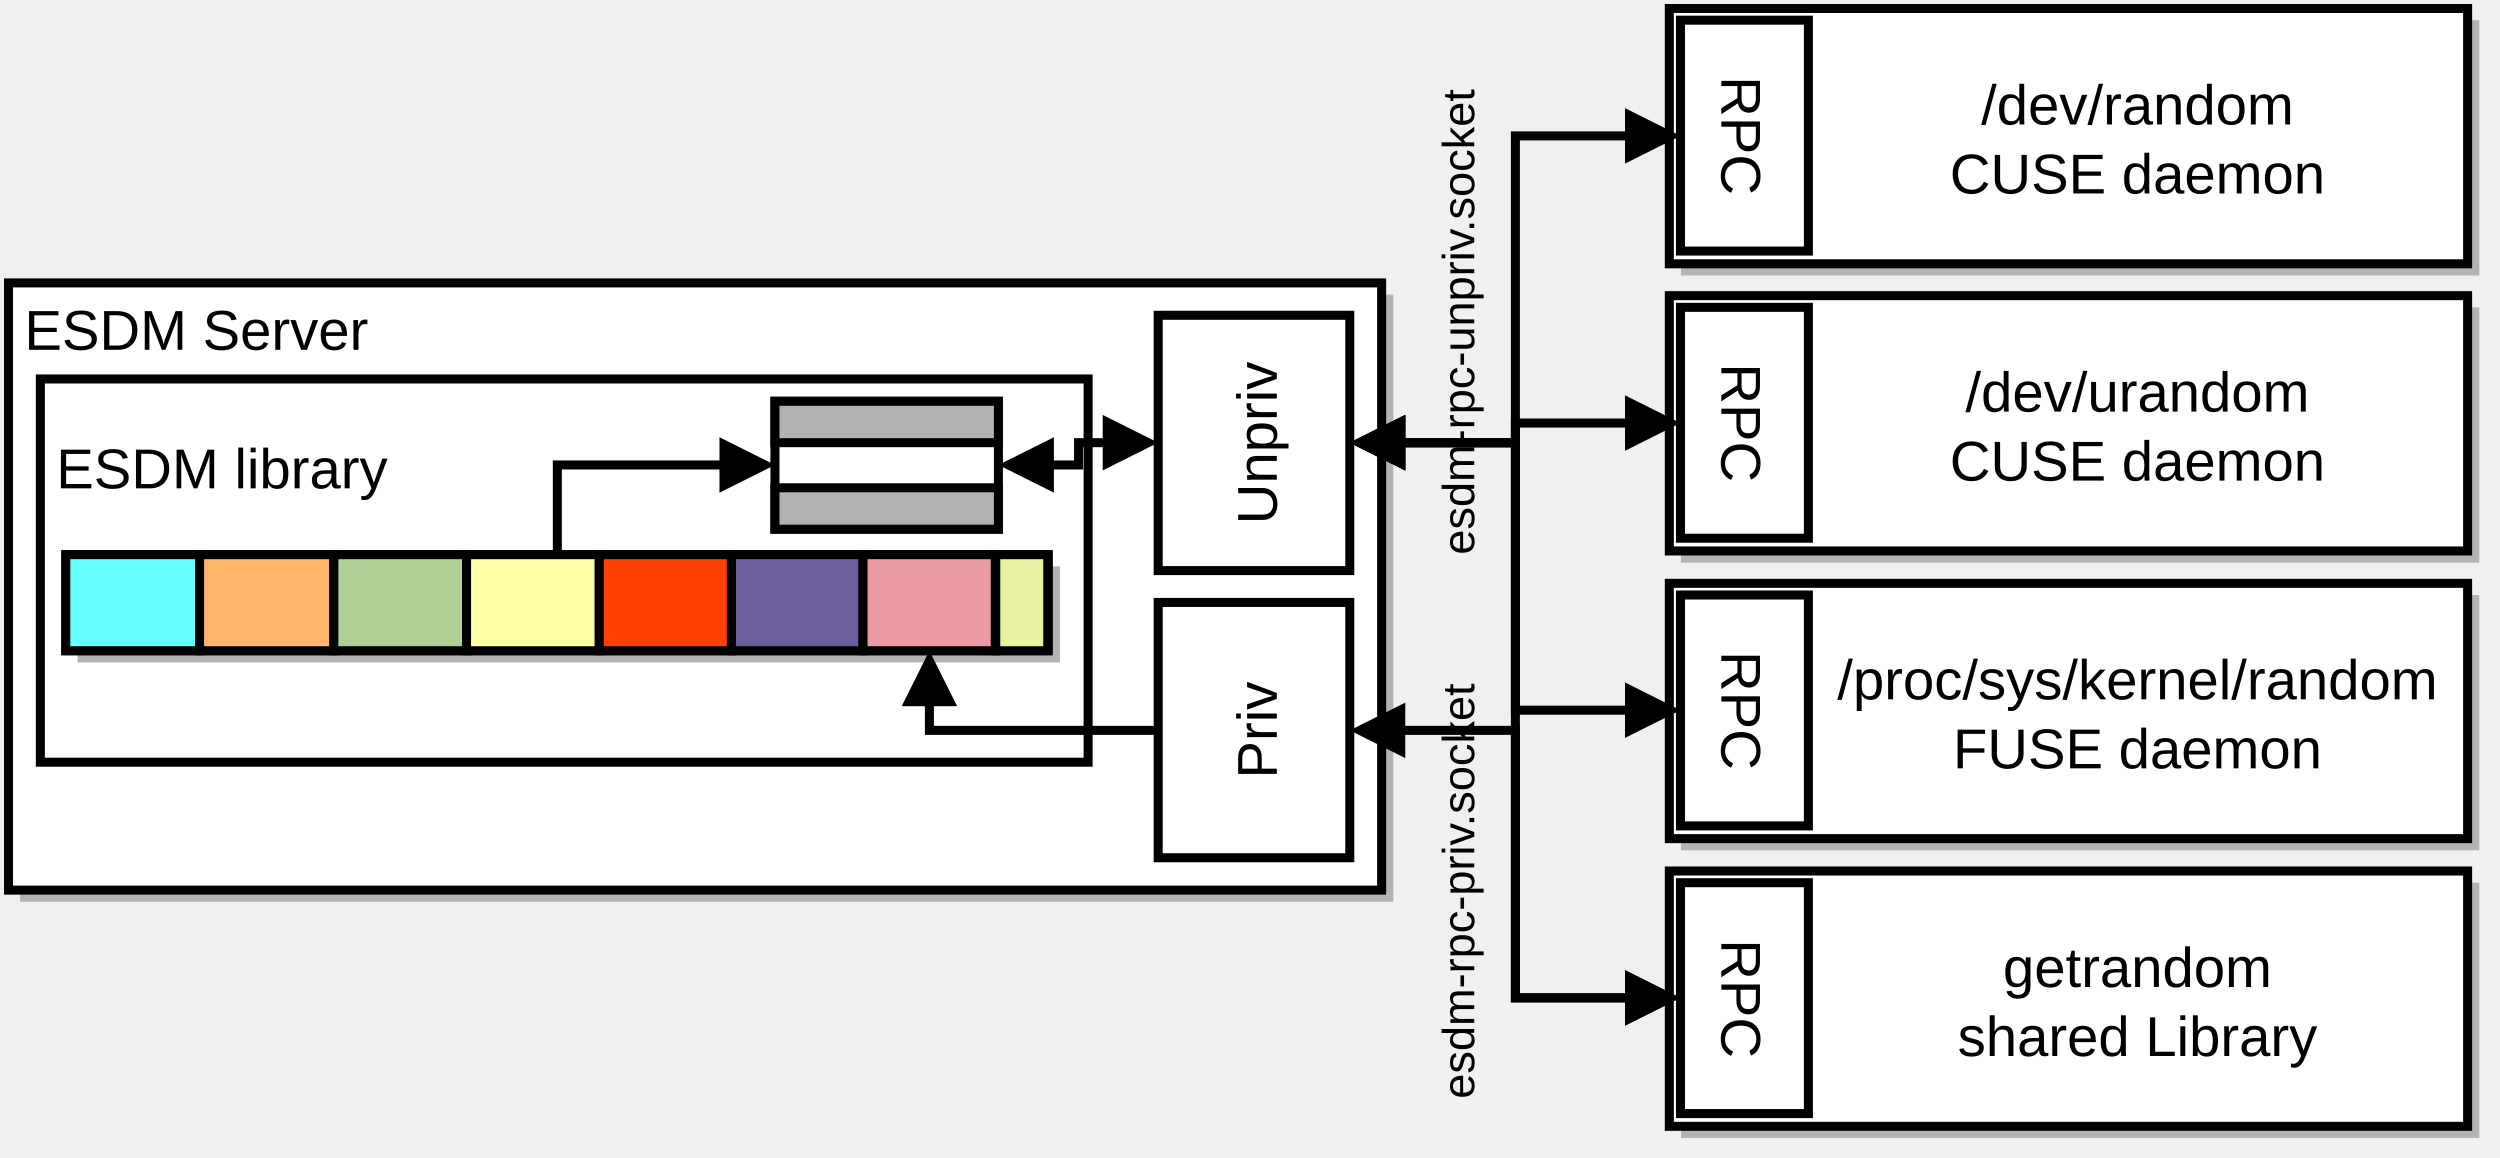
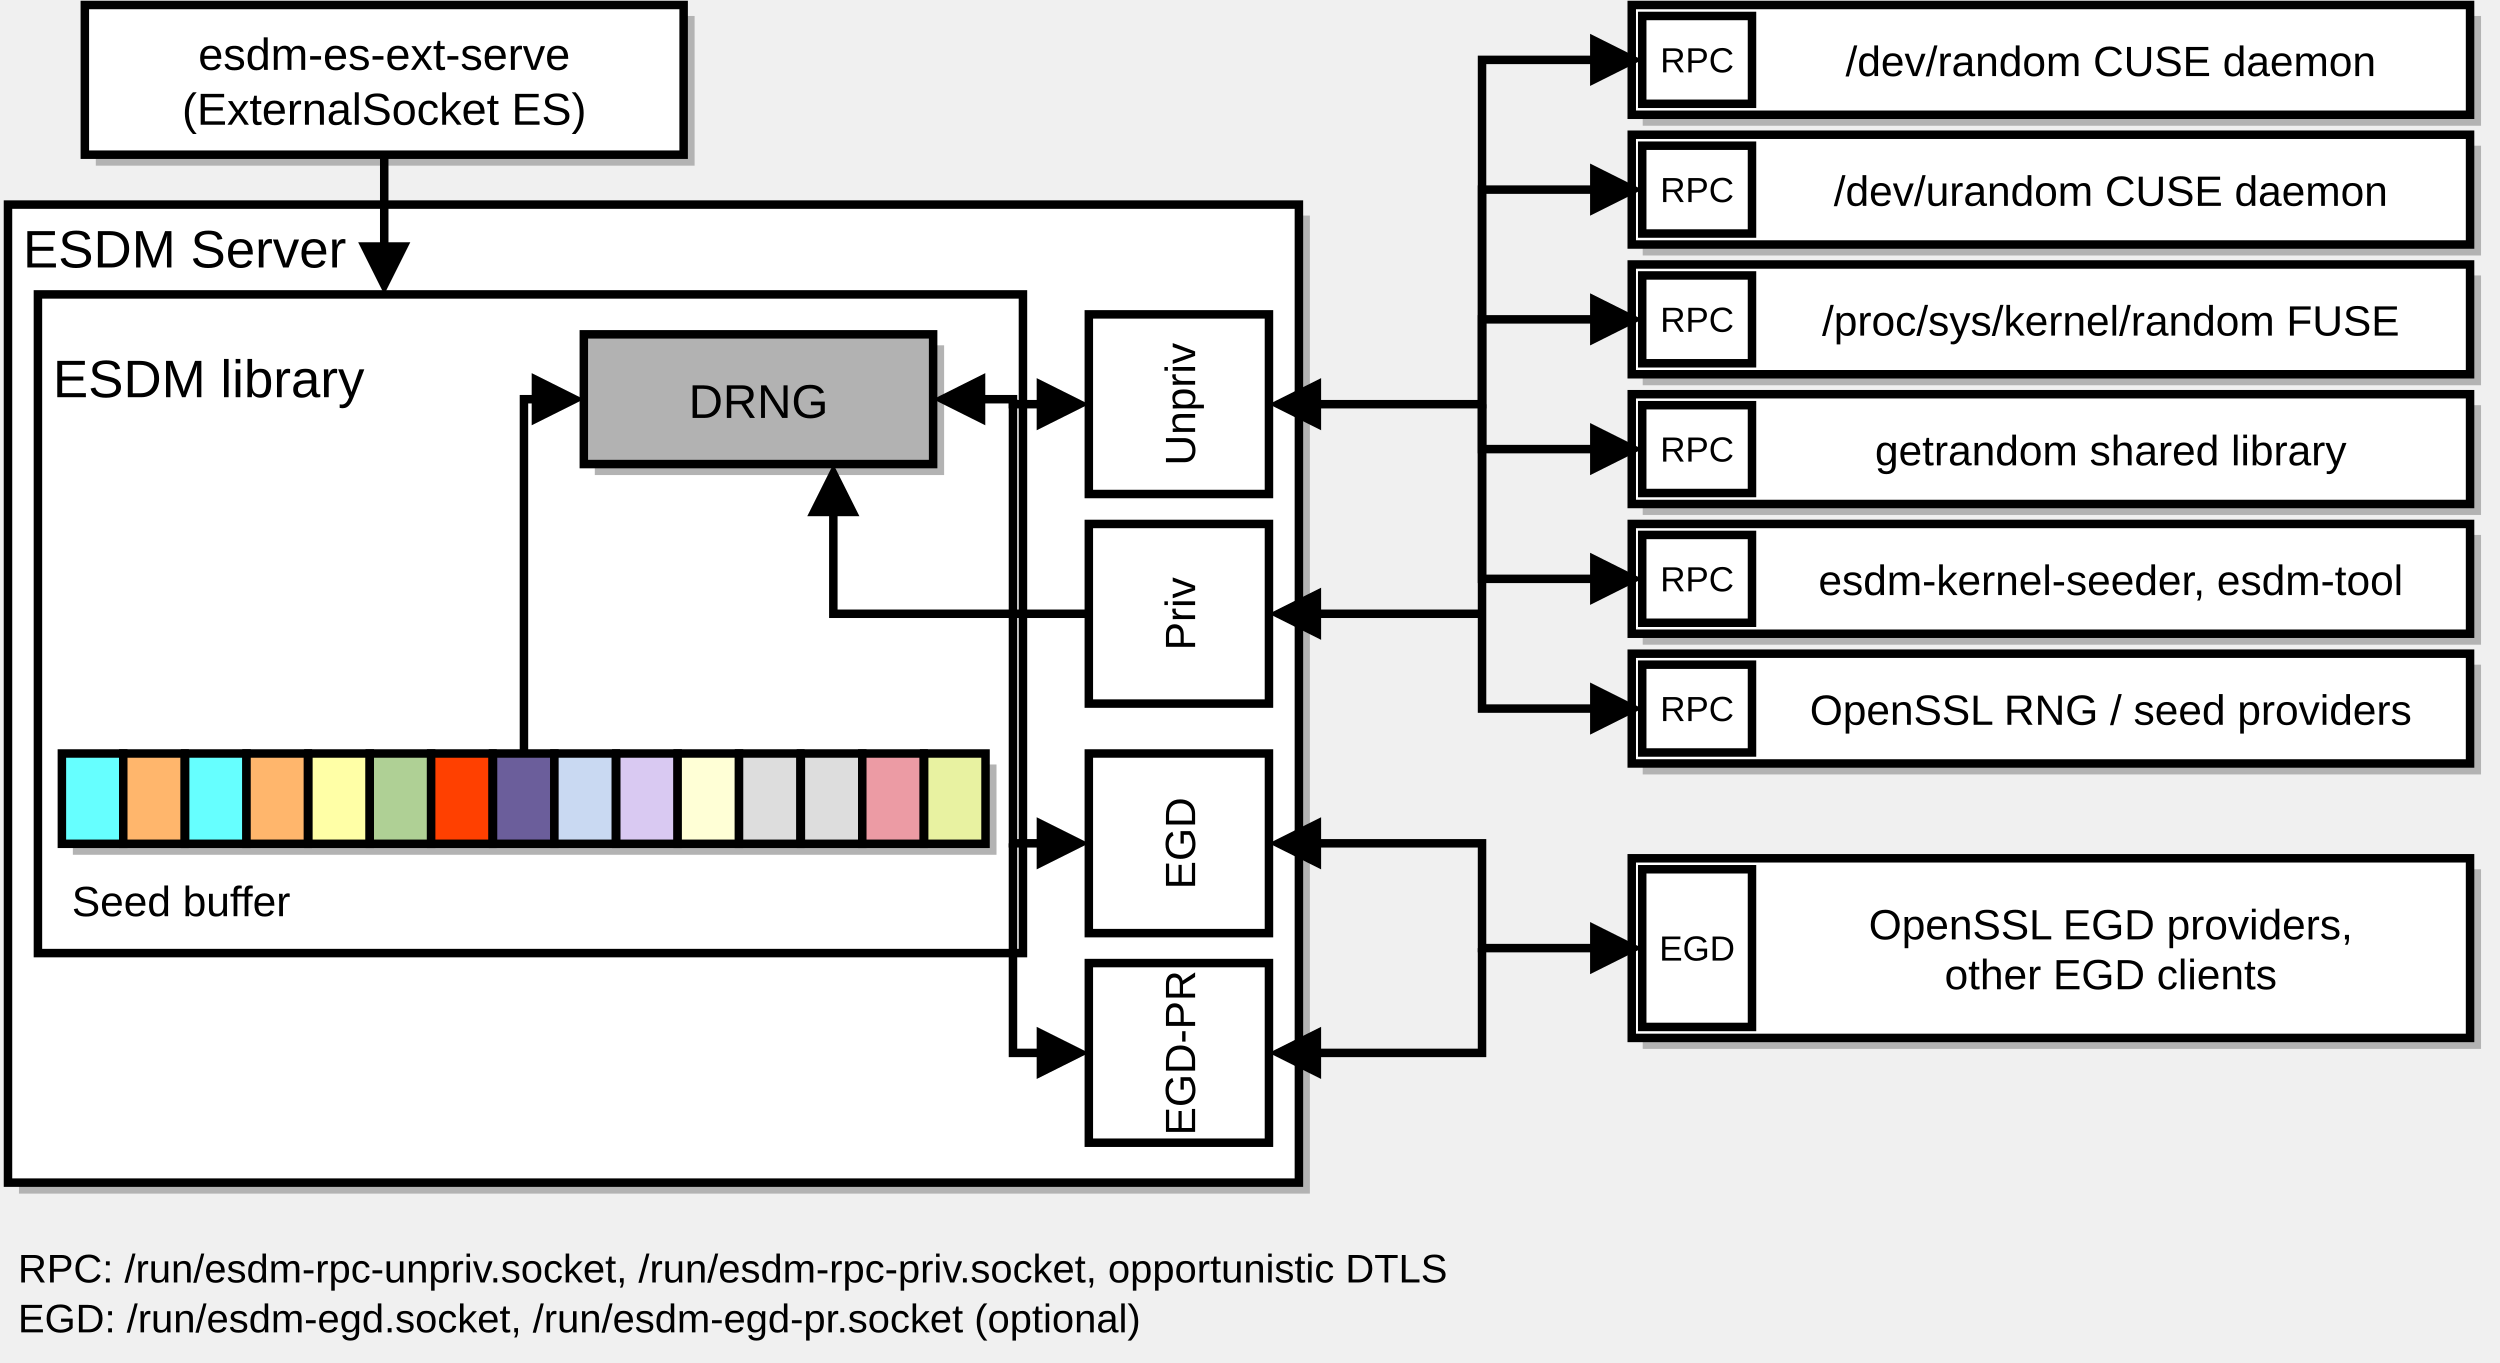
- <svg xmlns="http://www.w3.org/2000/svg" style="background: transparent; background-color: transparent; color-scheme: light;" version="1.1" width="471px" height="218px" viewBox="0 0 471 218">
+ <svg xmlns="http://www.w3.org/2000/svg" style="background: transparent; background-color: transparent; color-scheme: light;" version="1.1" width="501px" height="273px" viewBox="0 0 501 273">
  <defs />
  <g>
    <g data-cell-id="0">
      <g data-cell-id="1">
        <g data-cell-id="c2">
          <g>
-             <rect x="3.8" y="55.5" width="258.7" height="114.4" fill="#b3b3b3" stroke="none" pointer-events="all" style="fill: rgb(179, 179, 179);" />
+             <rect x="3.8" y="43.2" width="258.7" height="196" fill="#b3b3b3" stroke="none" pointer-events="all" style="fill: rgb(179, 179, 179);" />
          </g>
        </g>
        <g data-cell-id="c3">
          <g>
-             <rect x="1.6" y="53.3" width="258.7" height="114.4" fill="#ffffff" stroke="#000000" stroke-width="1.7" pointer-events="all" style="fill: rgb(255, 255, 255); stroke: rgb(0, 0, 0);" />
+             <rect x="1.6" y="41" width="258.7" height="196" fill="#ffffff" stroke="#000000" stroke-width="1.7" pointer-events="all" style="fill: rgb(255, 255, 255); stroke: rgb(0, 0, 0);" />
          </g>
          <g>
            <g fill="#000000" font-family="'Liberation Sans'" text-anchor="start" font-size="10.6px" style="fill: rgb(0, 0, 0);">
-               <text x="4.6" y="65.9">ESDM Server</text>
+               <text x="4.6" y="53.6">ESDM Server</text>
            </g>
          </g>
        </g>
        <g data-cell-id="c4">
          <g>
-             <rect x="7.6" y="71.4" width="197.4" height="72.2" fill="none" stroke="#000000" stroke-width="1.7" pointer-events="all" style="stroke: rgb(0, 0, 0);" />
+             <rect x="7.6" y="59" width="197.4" height="132" fill="none" stroke="#000000" stroke-width="1.7" pointer-events="all" style="stroke: rgb(0, 0, 0);" />
          </g>
          <g>
            <g fill="#000000" font-family="'Liberation Sans'" text-anchor="start" font-size="10.6px" style="fill: rgb(0, 0, 0);">
-               <text x="10.6" y="92">ESDM library</text>
+               <text x="10.6" y="79.6">ESDM library</text>
            </g>
          </g>
        </g>
        <g data-cell-id="c5">
          <g>
-             <rect x="14.6" y="106.7" width="185.1" height="18.1" fill="#b3b3b3" stroke="none" pointer-events="all" style="fill: rgb(179, 179, 179);" />
+             <rect x="14.6" y="153.2" width="185.1" height="18.1" fill="#b3b3b3" stroke="none" pointer-events="all" style="fill: rgb(179, 179, 179);" />
          </g>
        </g>
        <g data-cell-id="c6">
          <g>
-             <rect x="12.4" y="104.5" width="185.1" height="18.1" fill="#ffffff" stroke="#000000" stroke-width="1.7" pointer-events="all" style="fill: rgb(255, 255, 255); stroke: rgb(0, 0, 0);" />
+             <rect x="12.4" y="151" width="12.3" height="18.1" fill="#66ffff" stroke="#000000" stroke-width="1.7" pointer-events="all" style="fill: rgb(102, 255, 255); stroke: rgb(0, 0, 0);" />
          </g>
        </g>
        <g data-cell-id="c7">
          <g>
-             <rect x="12.4" y="104.5" width="25.2" height="18.1" fill="#66ffff" stroke="#000000" stroke-width="1.7" pointer-events="all" style="fill: rgb(102, 255, 255); stroke: rgb(0, 0, 0);" />
+             <rect x="24.7" y="151" width="12.3" height="18.1" fill="#ffb66c" stroke="#000000" stroke-width="1.7" pointer-events="all" style="fill: rgb(255, 182, 108); stroke: rgb(0, 0, 0);" />
          </g>
        </g>
        <g data-cell-id="c8">
          <g>
-             <rect x="37.6" y="104.5" width="25.3" height="18.1" fill="#ffb66c" stroke="#000000" stroke-width="1.7" pointer-events="all" style="fill: rgb(255, 182, 108); stroke: rgb(0, 0, 0);" />
+             <rect x="37.1" y="151" width="12.3" height="18.1" fill="#66ffff" stroke="#000000" stroke-width="1.7" pointer-events="all" style="fill: rgb(102, 255, 255); stroke: rgb(0, 0, 0);" />
          </g>
        </g>
        <g data-cell-id="c9">
          <g>
-             <rect x="62.9" y="104.5" width="25" height="18.1" fill="#afd095" stroke="#000000" stroke-width="1.7" pointer-events="all" style="fill: rgb(175, 208, 149); stroke: rgb(0, 0, 0);" />
+             <rect x="49.4" y="151" width="12.3" height="18.1" fill="#ffb66c" stroke="#000000" stroke-width="1.7" pointer-events="all" style="fill: rgb(255, 182, 108); stroke: rgb(0, 0, 0);" />
          </g>
        </g>
        <g data-cell-id="c10">
          <g>
-             <rect x="87.9" y="104.5" width="25" height="18.1" fill="#ffffa6" stroke="#000000" stroke-width="1.7" pointer-events="all" style="fill: rgb(255, 255, 166); stroke: rgb(0, 0, 0);" />
+             <rect x="61.8" y="151" width="12.3" height="18.1" fill="#ffffa6" stroke="#000000" stroke-width="1.7" pointer-events="all" style="fill: rgb(255, 255, 166); stroke: rgb(0, 0, 0);" />
          </g>
        </g>
        <g data-cell-id="c11">
          <g>
-             <rect x="112.9" y="104.5" width="24.9" height="18.1" fill="#ff4000" stroke="#000000" stroke-width="1.7" pointer-events="all" style="fill: rgb(255, 64, 0); stroke: rgb(0, 0, 0);" />
+             <rect x="74.1" y="151" width="12.3" height="18.1" fill="#afd095" stroke="#000000" stroke-width="1.7" pointer-events="all" style="fill: rgb(175, 208, 149); stroke: rgb(0, 0, 0);" />
          </g>
        </g>
        <g data-cell-id="c12">
          <g>
-             <rect x="137.8" y="104.5" width="24.8" height="18.1" fill="#6b5e9b" stroke="#000000" stroke-width="1.7" pointer-events="all" style="fill: rgb(107, 94, 155); stroke: rgb(0, 0, 0);" />
+             <rect x="86.4" y="151" width="12.3" height="18.1" fill="#ff4000" stroke="#000000" stroke-width="1.7" pointer-events="all" style="fill: rgb(255, 64, 0); stroke: rgb(0, 0, 0);" />
          </g>
        </g>
        <g data-cell-id="c13">
          <g>
-             <rect x="162.6" y="104.5" width="24.9" height="18.1" fill="#ec9ba4" stroke="#000000" stroke-width="1.7" pointer-events="all" style="fill: rgb(236, 155, 164); stroke: rgb(0, 0, 0);" />
+             <rect x="98.8" y="151" width="12.3" height="18.1" fill="#6b5e9b" stroke="#000000" stroke-width="1.7" pointer-events="all" style="fill: rgb(107, 94, 155); stroke: rgb(0, 0, 0);" />
          </g>
        </g>
        <g data-cell-id="c14">
          <g>
-             <rect x="187.6" y="104.5" width="9.8" height="18.1" fill="#e8f2a1" stroke="#000000" stroke-width="1.7" pointer-events="all" style="fill: rgb(232, 242, 161); stroke: rgb(0, 0, 0);" />
+             <rect x="111.1" y="151" width="12.3" height="18.1" fill="#c9d9f2" stroke="#000000" stroke-width="1.7" pointer-events="all" style="fill: rgb(201, 217, 242); stroke: rgb(0, 0, 0);" />
          </g>
        </g>
        <g data-cell-id="c15">
          <g>
-             <rect x="146" y="75.6" width="42.1" height="24.1" fill="#ffffff" stroke="#000000" stroke-width="1.7" pointer-events="all" style="fill: rgb(255, 255, 255); stroke: rgb(0, 0, 0);" />
+             <rect x="123.5" y="151" width="12.3" height="18.1" fill="#d9c9f2" stroke="#000000" stroke-width="1.7" pointer-events="all" style="fill: rgb(217, 201, 242); stroke: rgb(0, 0, 0);" />
          </g>
        </g>
        <g data-cell-id="c16">
          <g>
-             <rect x="146" y="75.6" width="42.1" height="7.8" fill="#b2b2b2" stroke="#000000" stroke-width="1.7" pointer-events="all" style="fill: rgb(178, 178, 178); stroke: rgb(0, 0, 0);" />
+             <rect x="135.8" y="151" width="12.3" height="18.1" fill="#ffffd6" stroke="#000000" stroke-width="1.7" pointer-events="all" style="fill: rgb(255, 255, 214); stroke: rgb(0, 0, 0);" />
          </g>
        </g>
        <g data-cell-id="c17">
          <g>
-             <rect x="146" y="91.9" width="42.1" height="7.8" fill="#b2b2b2" stroke="#000000" stroke-width="1.7" pointer-events="all" style="fill: rgb(178, 178, 178); stroke: rgb(0, 0, 0);" />
+             <rect x="148.1" y="151" width="12.3" height="18.1" fill="#dddddd" stroke="#000000" stroke-width="1.7" pointer-events="all" style="fill: rgb(221, 221, 221); stroke: rgb(0, 0, 0);" />
          </g>
        </g>
        <g data-cell-id="c18">
          <g>
-             <rect x="218.2" y="59.4" width="36.1" height="48.1" fill="#ffffff" stroke="#000000" stroke-width="1.7" pointer-events="all" style="fill: rgb(255, 255, 255); stroke: rgb(0, 0, 0);" />
-           </g>
-           <g>
-             <g fill="#000000" font-family="'Liberation Sans'" text-anchor="middle" transform="rotate(-90,236.25,83.45)" font-size="10.6px" style="fill: rgb(0, 0, 0);">
-               <text x="236.25" y="87.75">Unpriv</text>
-             </g>
+             <rect x="160.5" y="151" width="12.3" height="18.1" fill="#dddddd" stroke="#000000" stroke-width="1.7" pointer-events="all" style="fill: rgb(221, 221, 221); stroke: rgb(0, 0, 0);" />
          </g>
        </g>
        <g data-cell-id="c19">
          <g>
-             <rect x="218.2" y="113.5" width="36.1" height="48.1" fill="#ffffff" stroke="#000000" stroke-width="1.7" pointer-events="all" style="fill: rgb(255, 255, 255); stroke: rgb(0, 0, 0);" />
-           </g>
-           <g>
-             <g fill="#000000" font-family="'Liberation Sans'" text-anchor="middle" transform="rotate(-90,236.25,137.55)" font-size="10.6px" style="fill: rgb(0, 0, 0);">
-               <text x="236.25" y="141.85">Priv</text>
-             </g>
+             <rect x="172.8" y="151" width="12.3" height="18.1" fill="#ec9ba4" stroke="#000000" stroke-width="1.7" pointer-events="all" style="fill: rgb(236, 155, 164); stroke: rgb(0, 0, 0);" />
          </g>
        </g>
        <g data-cell-id="c20">
          <g>
-             <rect x="316.7" y="3.8" width="150.4" height="48.1" fill="#b3b3b3" stroke="none" pointer-events="all" style="fill: rgb(179, 179, 179);" />
+             <rect x="185.2" y="151" width="12.3" height="18.1" fill="#e8f2a1" stroke="#000000" stroke-width="1.7" pointer-events="all" style="fill: rgb(232, 242, 161); stroke: rgb(0, 0, 0);" />
          </g>
        </g>
        <g data-cell-id="c21">
          <g>
-             <rect x="314.5" y="1.6" width="150.4" height="48.1" fill="#ffffff" stroke="#000000" stroke-width="1.7" pointer-events="all" style="fill: rgb(255, 255, 255); stroke: rgb(0, 0, 0);" />
-           </g>
-           <g>
-             <g fill="#000000" font-family="'Liberation Sans'" text-anchor="middle" font-size="10.6px" style="fill: rgb(0, 0, 0);">
-               <text x="402.7" y="23.45">/dev/random</text>
-               <text x="402.7" y="36.45">CUSE daemon</text>
+             <rect x="12.4" y="169.1" width="185.1" height="14" fill="none" stroke="none" pointer-events="all" />
+           </g>
+           <g>
+             <g fill="#000000" font-family="'Liberation Sans'" text-anchor="start" font-size="8.5px" style="fill: rgb(0, 0, 0);">
+               <text x="14.4" y="183.6">Seed buffer</text>
            </g>
          </g>
        </g>
        <g data-cell-id="c22">
          <g>
-             <rect x="316.6" y="3.8" width="24.1" height="43.5" fill="#ffffff" stroke="#000000" stroke-width="1.7" pointer-events="all" style="fill: rgb(255, 255, 255); stroke: rgb(0, 0, 0);" />
+             <rect x="119.2" y="69.2" width="70" height="26" fill="#b3b3b3" stroke="none" pointer-events="all" style="fill: rgb(179, 179, 179);" />
          </g>
        </g>
        <g data-cell-id="c23">
          <g>
-             <rect x="306.9" y="13.5" width="43.4" height="24.1" fill="none" stroke="none" transform="rotate(90,328.6,25.55)" pointer-events="all" />
-           </g>
-           <g>
-             <g fill="#000000" font-family="'Liberation Sans'" text-anchor="middle" transform="rotate(90,328.6,25.55)" font-size="10.6px" style="fill: rgb(0, 0, 0);">
-               <text x="328.6" y="29.85">RPC</text>
+             <rect x="117" y="67" width="70" height="26" fill="#b2b2b2" stroke="#000000" stroke-width="1.7" pointer-events="all" style="fill: rgb(178, 178, 178); stroke: rgb(0, 0, 0);" />
+           </g>
+           <g>
+             <g fill="#000000" font-family="'Liberation Sans'" text-anchor="middle" font-size="9.5px" style="fill: rgb(0, 0, 0);">
+               <text x="152" y="83.75">DRNG</text>
            </g>
          </g>
        </g>
        <g data-cell-id="c24">
          <g>
-             <rect x="316.7" y="57.9" width="150.4" height="48.1" fill="#b3b3b3" stroke="none" pointer-events="all" style="fill: rgb(179, 179, 179);" />
+             <path d="M 105 151 L 105 80 L 107.4 80" fill="none" stroke="#000000" stroke-width="1.7" stroke-miterlimit="10" pointer-events="stroke" style="stroke: rgb(0, 0, 0);" />
+             <path d="M 115.1 80 L 107.4 83.85 L 107.4 76.15 Z" fill="#000000" stroke="#000000" stroke-width="1.7" stroke-miterlimit="10" pointer-events="all" style="fill: rgb(0, 0, 0); stroke: rgb(0, 0, 0);" />
          </g>
        </g>
        <g data-cell-id="c25">
          <g>
-             <rect x="314.5" y="55.7" width="150.4" height="48.1" fill="#ffffff" stroke="#000000" stroke-width="1.7" pointer-events="all" style="fill: rgb(255, 255, 255); stroke: rgb(0, 0, 0);" />
-           </g>
-           <g>
-             <g fill="#000000" font-family="'Liberation Sans'" text-anchor="middle" font-size="10.6px" style="fill: rgb(0, 0, 0);">
-               <text x="402.7" y="77.55">/dev/urandom</text>
-               <text x="402.7" y="90.55">CUSE daemon</text>
+             <rect x="218.2" y="63" width="36.1" height="36" fill="#ffffff" stroke="#000000" stroke-width="1.7" pointer-events="all" style="fill: rgb(255, 255, 255); stroke: rgb(0, 0, 0);" />
+           </g>
+           <g>
+             <g fill="#000000" font-family="'Liberation Sans'" text-anchor="middle" transform="rotate(-90,236.25,81)" font-size="8.5px" style="fill: rgb(0, 0, 0);">
+               <text x="236.25" y="84.25">Unpriv</text>
            </g>
          </g>
        </g>
        <g data-cell-id="c26">
          <g>
-             <rect x="316.6" y="57.9" width="24.1" height="43.5" fill="#ffffff" stroke="#000000" stroke-width="1.7" pointer-events="all" style="fill: rgb(255, 255, 255); stroke: rgb(0, 0, 0);" />
+             <rect x="218.2" y="105" width="36.1" height="36" fill="#ffffff" stroke="#000000" stroke-width="1.7" pointer-events="all" style="fill: rgb(255, 255, 255); stroke: rgb(0, 0, 0);" />
+           </g>
+           <g>
+             <g fill="#000000" font-family="'Liberation Sans'" text-anchor="middle" transform="rotate(-90,236.25,123)" font-size="8.5px" style="fill: rgb(0, 0, 0);">
+               <text x="236.25" y="126.25">Priv</text>
+             </g>
          </g>
        </g>
        <g data-cell-id="c27">
          <g>
-             <rect x="306.9" y="67.6" width="43.4" height="24.1" fill="none" stroke="none" transform="rotate(90,328.6,79.65)" pointer-events="all" />
-           </g>
-           <g>
-             <g fill="#000000" font-family="'Liberation Sans'" text-anchor="middle" transform="rotate(90,328.6,79.65)" font-size="10.6px" style="fill: rgb(0, 0, 0);">
-               <text x="328.6" y="83.95">RPC</text>
+             <rect x="218.2" y="151" width="36.1" height="36" fill="#ffffff" stroke="#000000" stroke-width="1.7" pointer-events="all" style="fill: rgb(255, 255, 255); stroke: rgb(0, 0, 0);" />
+           </g>
+           <g>
+             <g fill="#000000" font-family="'Liberation Sans'" text-anchor="middle" transform="rotate(-90,236.25,169)" font-size="8.5px" style="fill: rgb(0, 0, 0);">
+               <text x="236.25" y="172.25">EGD</text>
            </g>
          </g>
        </g>
        <g data-cell-id="c28">
          <g>
-             <rect x="316.7" y="112.1" width="150.4" height="48.1" fill="#b3b3b3" stroke="none" pointer-events="all" style="fill: rgb(179, 179, 179);" />
+             <rect x="218.2" y="193" width="36.1" height="36" fill="#ffffff" stroke="#000000" stroke-width="1.7" pointer-events="all" style="fill: rgb(255, 255, 255); stroke: rgb(0, 0, 0);" />
+           </g>
+           <g>
+             <g fill="#000000" font-family="'Liberation Sans'" text-anchor="middle" transform="rotate(-90,236.25,211)" font-size="8.5px" style="fill: rgb(0, 0, 0);">
+               <text x="236.25" y="214.25">EGD-PR</text>
+             </g>
          </g>
        </g>
        <g data-cell-id="c29">
          <g>
-             <rect x="314.5" y="109.9" width="150.4" height="48.1" fill="#ffffff" stroke="#000000" stroke-width="1.7" pointer-events="all" style="fill: rgb(255, 255, 255); stroke: rgb(0, 0, 0);" />
-           </g>
-           <g>
-             <g fill="#000000" font-family="'Liberation Sans'" text-anchor="middle" font-size="10.6px" style="fill: rgb(0, 0, 0);">
-               <text x="402.7" y="131.75">/proc/sys/kernel/random</text>
-               <text x="402.7" y="144.75">FUSE daemon</text>
-             </g>
+             <path d="M 196.6 80 L 203 80 L 203 81 L 208.6 81" fill="none" stroke="#000000" stroke-width="1.7" stroke-miterlimit="10" pointer-events="stroke" style="stroke: rgb(0, 0, 0);" />
+             <path d="M 188.9 80 L 196.6 76.15 L 196.6 83.85 Z" fill="#000000" stroke="#000000" stroke-width="1.7" stroke-miterlimit="10" pointer-events="all" style="fill: rgb(0, 0, 0); stroke: rgb(0, 0, 0);" />
+             <path d="M 216.3 81 L 208.6 84.85 L 208.6 77.15 Z" fill="#000000" stroke="#000000" stroke-width="1.7" stroke-miterlimit="10" pointer-events="all" style="fill: rgb(0, 0, 0); stroke: rgb(0, 0, 0);" />
          </g>
        </g>
        <g data-cell-id="c30">
          <g>
-             <rect x="316.6" y="112.1" width="24.1" height="43.5" fill="#ffffff" stroke="#000000" stroke-width="1.7" pointer-events="all" style="fill: rgb(255, 255, 255); stroke: rgb(0, 0, 0);" />
+             <path d="M 218.2 123 L 167 123 L 167 102.6" fill="none" stroke="#000000" stroke-width="1.7" stroke-miterlimit="10" pointer-events="stroke" style="stroke: rgb(0, 0, 0);" />
+             <path d="M 167 94.9 L 170.85 102.6 L 163.15 102.6 Z" fill="#000000" stroke="#000000" stroke-width="1.7" stroke-miterlimit="10" pointer-events="all" style="fill: rgb(0, 0, 0); stroke: rgb(0, 0, 0);" />
          </g>
        </g>
        <g data-cell-id="c31">
          <g>
-             <rect x="306.9" y="121.8" width="43.4" height="24.1" fill="none" stroke="none" transform="rotate(90,328.6,133.85)" pointer-events="all" />
-           </g>
-           <g>
-             <g fill="#000000" font-family="'Liberation Sans'" text-anchor="middle" transform="rotate(90,328.6,133.85)" font-size="10.6px" style="fill: rgb(0, 0, 0);">
-               <text x="328.6" y="138.15">RPC</text>
-             </g>
+             <path d="M 203 80 L 203 169 L 208.6 169" fill="none" stroke="#000000" stroke-width="1.7" stroke-miterlimit="10" pointer-events="stroke" style="stroke: rgb(0, 0, 0);" />
+             <path d="M 216.3 169 L 208.6 172.85 L 208.6 165.15 Z" fill="#000000" stroke="#000000" stroke-width="1.7" stroke-miterlimit="10" pointer-events="all" style="fill: rgb(0, 0, 0); stroke: rgb(0, 0, 0);" />
          </g>
        </g>
        <g data-cell-id="c32">
          <g>
-             <rect x="316.7" y="166.3" width="150.4" height="48.1" fill="#b3b3b3" stroke="none" pointer-events="all" style="fill: rgb(179, 179, 179);" />
+             <path d="M 203 169 L 203 211 L 208.6 211" fill="none" stroke="#000000" stroke-width="1.7" stroke-miterlimit="10" pointer-events="stroke" style="stroke: rgb(0, 0, 0);" />
+             <path d="M 216.3 211 L 208.6 214.85 L 208.6 207.15 Z" fill="#000000" stroke="#000000" stroke-width="1.7" stroke-miterlimit="10" pointer-events="all" style="fill: rgb(0, 0, 0); stroke: rgb(0, 0, 0);" />
          </g>
        </g>
        <g data-cell-id="c33">
          <g>
-             <rect x="314.5" y="164.1" width="150.4" height="48.1" fill="#ffffff" stroke="#000000" stroke-width="1.7" pointer-events="all" style="fill: rgb(255, 255, 255); stroke: rgb(0, 0, 0);" />
-           </g>
-           <g>
-             <g fill="#000000" font-family="'Liberation Sans'" text-anchor="middle" font-size="10.6px" style="fill: rgb(0, 0, 0);">
-               <text x="402.7" y="185.95">getrandom</text>
-               <text x="402.7" y="198.95">shared Library</text>
-             </g>
+             <rect x="329.2" y="3.2" width="168" height="22" fill="#b3b3b3" stroke="none" pointer-events="all" style="fill: rgb(179, 179, 179);" />
          </g>
        </g>
        <g data-cell-id="c34">
          <g>
-             <rect x="316.6" y="166.3" width="24.1" height="43.5" fill="#ffffff" stroke="#000000" stroke-width="1.7" pointer-events="all" style="fill: rgb(255, 255, 255); stroke: rgb(0, 0, 0);" />
+             <rect x="327" y="1" width="168" height="22" fill="#ffffff" stroke="#000000" stroke-width="1.7" pointer-events="all" style="fill: rgb(255, 255, 255); stroke: rgb(0, 0, 0);" />
+           </g>
+           <g>
+             <g fill="#000000" font-family="'Liberation Sans'" text-anchor="middle" font-size="8.5px" style="fill: rgb(0, 0, 0);">
+               <text x="423" y="15.25">/dev/random CUSE daemon</text>
+             </g>
          </g>
        </g>
        <g data-cell-id="c35">
          <g>
-             <rect x="306.9" y="176.1" width="43.4" height="24.1" fill="none" stroke="none" transform="rotate(90,328.6,188.15)" pointer-events="all" />
-           </g>
-           <g>
-             <g fill="#000000" font-family="'Liberation Sans'" text-anchor="middle" transform="rotate(90,328.6,188.15)" font-size="10.6px" style="fill: rgb(0, 0, 0);">
-               <text x="328.6" y="192.45">RPC</text>
-             </g>
+             <rect x="329.1" y="3.2" width="22" height="17.6" fill="#ffffff" stroke="#000000" stroke-width="1.7" pointer-events="all" style="fill: rgb(255, 255, 255); stroke: rgb(0, 0, 0);" />
          </g>
        </g>
        <g data-cell-id="c36">
          <g>
-             <rect x="268" y="1" width="13" height="103.5" fill="none" stroke="none" pointer-events="all" />
-           </g>
-           <g>
-             <g fill="#000000" font-family="'Liberation Sans'" text-anchor="start" transform="rotate(-90,274.5,104.5)" font-size="8.5px" style="fill: rgb(0, 0, 0);">
-               <text x="274.5" y="107.75">esdm-rpc-unpriv.socket</text>
+             <rect x="329.1" y="3.2" width="22" height="17.6" fill="none" stroke="none" pointer-events="all" />
+           </g>
+           <g>
+             <g fill="#000000" font-family="'Liberation Sans'" text-anchor="middle" font-size="7px" style="fill: rgb(0, 0, 0);">
+               <text x="340.1" y="14.5">RPC</text>
            </g>
          </g>
        </g>
        <g data-cell-id="c37">
          <g>
-             <rect x="268" y="113" width="13" height="94" fill="none" stroke="none" pointer-events="all" />
-           </g>
-           <g>
-             <g fill="#000000" font-family="'Liberation Sans'" text-anchor="start" transform="rotate(-90,274.5,207)" font-size="8.5px" style="fill: rgb(0, 0, 0);">
-               <text x="274.5" y="210.25">esdm-rpc-priv.socket</text>
-             </g>
+             <rect x="329.2" y="29.2" width="168" height="22" fill="#b3b3b3" stroke="none" pointer-events="all" style="fill: rgb(179, 179, 179);" />
          </g>
        </g>
        <g data-cell-id="c38">
          <g>
-             <path d="M 105 104.5 L 105 87.6 L 136.4 87.6" fill="none" stroke="#000000" stroke-width="1.7" stroke-miterlimit="10" pointer-events="stroke" style="stroke: rgb(0, 0, 0);" />
-             <path d="M 144.1 87.6 L 136.4 91.45 L 136.4 83.75 Z" fill="#000000" stroke="#000000" stroke-width="1.7" stroke-miterlimit="10" pointer-events="all" style="fill: rgb(0, 0, 0); stroke: rgb(0, 0, 0);" />
+             <rect x="327" y="27" width="168" height="22" fill="#ffffff" stroke="#000000" stroke-width="1.7" pointer-events="all" style="fill: rgb(255, 255, 255); stroke: rgb(0, 0, 0);" />
+           </g>
+           <g>
+             <g fill="#000000" font-family="'Liberation Sans'" text-anchor="middle" font-size="8.5px" style="fill: rgb(0, 0, 0);">
+               <text x="423" y="41.25">/dev/urandom CUSE daemon</text>
+             </g>
          </g>
        </g>
        <g data-cell-id="c39">
          <g>
-             <path d="M 218.2 137.6 L 175.1 137.6 L 175.1 132.2" fill="none" stroke="#000000" stroke-width="1.7" stroke-miterlimit="10" pointer-events="stroke" style="stroke: rgb(0, 0, 0);" />
-             <path d="M 175.1 124.5 L 178.95 132.2 L 171.25 132.2 Z" fill="#000000" stroke="#000000" stroke-width="1.7" stroke-miterlimit="10" pointer-events="all" style="fill: rgb(0, 0, 0); stroke: rgb(0, 0, 0);" />
+             <rect x="329.1" y="29.2" width="22" height="17.6" fill="#ffffff" stroke="#000000" stroke-width="1.7" pointer-events="all" style="fill: rgb(255, 255, 255); stroke: rgb(0, 0, 0);" />
          </g>
        </g>
        <g data-cell-id="c40">
          <g>
-             <path d="M 197.7 87.6 L 203.2 87.6 L 203.2 83.4 L 208.6 83.4" fill="none" stroke="#000000" stroke-width="1.7" stroke-miterlimit="10" pointer-events="stroke" style="stroke: rgb(0, 0, 0);" />
-             <path d="M 190 87.6 L 197.7 83.75 L 197.7 91.45 Z" fill="#000000" stroke="#000000" stroke-width="1.7" stroke-miterlimit="10" pointer-events="all" style="fill: rgb(0, 0, 0); stroke: rgb(0, 0, 0);" />
-             <path d="M 216.3 83.4 L 208.6 87.25 L 208.6 79.55 Z" fill="#000000" stroke="#000000" stroke-width="1.7" stroke-miterlimit="10" pointer-events="all" style="fill: rgb(0, 0, 0); stroke: rgb(0, 0, 0);" />
+             <rect x="329.1" y="29.2" width="22" height="17.6" fill="none" stroke="none" pointer-events="all" />
+           </g>
+           <g>
+             <g fill="#000000" font-family="'Liberation Sans'" text-anchor="middle" font-size="7px" style="fill: rgb(0, 0, 0);">
+               <text x="340.1" y="40.5">RPC</text>
+             </g>
          </g>
        </g>
        <g data-cell-id="c41">
          <g>
-             <path d="M 263.9 83.4 L 285.5 83.4 L 285.5 25.6 L 307 25.6" fill="none" stroke="#000000" stroke-width="1.7" stroke-miterlimit="10" pointer-events="stroke" style="stroke: rgb(0, 0, 0);" />
-             <path d="M 256.2 83.4 L 263.9 79.55 L 263.9 87.25 Z" fill="#000000" stroke="#000000" stroke-width="1.7" stroke-miterlimit="10" pointer-events="all" style="fill: rgb(0, 0, 0); stroke: rgb(0, 0, 0);" />
-             <path d="M 314.7 25.6 L 307 29.45 L 307 21.75 Z" fill="#000000" stroke="#000000" stroke-width="1.7" stroke-miterlimit="10" pointer-events="all" style="fill: rgb(0, 0, 0); stroke: rgb(0, 0, 0);" />
+             <rect x="329.2" y="55.2" width="168" height="22" fill="#b3b3b3" stroke="none" pointer-events="all" style="fill: rgb(179, 179, 179);" />
          </g>
        </g>
        <g data-cell-id="c42">
          <g>
-             <path d="M 263.9 83.4 L 285.5 83.4 L 285.5 79.7 L 307 79.7" fill="none" stroke="#000000" stroke-width="1.7" stroke-miterlimit="10" pointer-events="stroke" style="stroke: rgb(0, 0, 0);" />
-             <path d="M 256.2 83.4 L 263.9 79.55 L 263.9 87.25 Z" fill="#000000" stroke="#000000" stroke-width="1.7" stroke-miterlimit="10" pointer-events="all" style="fill: rgb(0, 0, 0); stroke: rgb(0, 0, 0);" />
-             <path d="M 314.7 79.7 L 307 83.55 L 307 75.85 Z" fill="#000000" stroke="#000000" stroke-width="1.7" stroke-miterlimit="10" pointer-events="all" style="fill: rgb(0, 0, 0); stroke: rgb(0, 0, 0);" />
+             <rect x="327" y="53" width="168" height="22" fill="#ffffff" stroke="#000000" stroke-width="1.7" pointer-events="all" style="fill: rgb(255, 255, 255); stroke: rgb(0, 0, 0);" />
+           </g>
+           <g>
+             <g fill="#000000" font-family="'Liberation Sans'" text-anchor="middle" font-size="8.5px" style="fill: rgb(0, 0, 0);">
+               <text x="423" y="67.25">/proc/sys/kernel/random FUSE</text>
+             </g>
          </g>
        </g>
        <g data-cell-id="c43">
          <g>
-             <path d="M 263.9 83.4 L 285.5 83.4 L 285.5 133.8 L 307 133.8" fill="none" stroke="#000000" stroke-width="1.7" stroke-miterlimit="10" pointer-events="stroke" style="stroke: rgb(0, 0, 0);" />
-             <path d="M 256.2 83.4 L 263.9 79.55 L 263.9 87.25 Z" fill="#000000" stroke="#000000" stroke-width="1.7" stroke-miterlimit="10" pointer-events="all" style="fill: rgb(0, 0, 0); stroke: rgb(0, 0, 0);" />
-             <path d="M 314.7 133.8 L 307 137.65 L 307 129.95 Z" fill="#000000" stroke="#000000" stroke-width="1.7" stroke-miterlimit="10" pointer-events="all" style="fill: rgb(0, 0, 0); stroke: rgb(0, 0, 0);" />
+             <rect x="329.1" y="55.2" width="22" height="17.6" fill="#ffffff" stroke="#000000" stroke-width="1.7" pointer-events="all" style="fill: rgb(255, 255, 255); stroke: rgb(0, 0, 0);" />
          </g>
        </g>
        <g data-cell-id="c44">
          <g>
-             <path d="M 263.9 83.4 L 285.5 83.4 L 285.5 188 L 307 188" fill="none" stroke="#000000" stroke-width="1.7" stroke-miterlimit="10" pointer-events="stroke" style="stroke: rgb(0, 0, 0);" />
-             <path d="M 256.2 83.4 L 263.9 79.55 L 263.9 87.25 Z" fill="#000000" stroke="#000000" stroke-width="1.7" stroke-miterlimit="10" pointer-events="all" style="fill: rgb(0, 0, 0); stroke: rgb(0, 0, 0);" />
-             <path d="M 314.7 188 L 307 191.85 L 307 184.15 Z" fill="#000000" stroke="#000000" stroke-width="1.7" stroke-miterlimit="10" pointer-events="all" style="fill: rgb(0, 0, 0); stroke: rgb(0, 0, 0);" />
+             <rect x="329.1" y="55.2" width="22" height="17.6" fill="none" stroke="none" pointer-events="all" />
+           </g>
+           <g>
+             <g fill="#000000" font-family="'Liberation Sans'" text-anchor="middle" font-size="7px" style="fill: rgb(0, 0, 0);">
+               <text x="340.1" y="66.5">RPC</text>
+             </g>
          </g>
        </g>
        <g data-cell-id="c45">
          <g>
-             <path d="M 263.9 137.6 L 285.5 137.6 L 285.5 188 L 307 188" fill="none" stroke="#000000" stroke-width="1.7" stroke-miterlimit="10" pointer-events="stroke" style="stroke: rgb(0, 0, 0);" />
-             <path d="M 256.2 137.6 L 263.9 133.75 L 263.9 141.45 Z" fill="#000000" stroke="#000000" stroke-width="1.7" stroke-miterlimit="10" pointer-events="all" style="fill: rgb(0, 0, 0); stroke: rgb(0, 0, 0);" />
-             <path d="M 314.7 188 L 307 191.85 L 307 184.15 Z" fill="#000000" stroke="#000000" stroke-width="1.7" stroke-miterlimit="10" pointer-events="all" style="fill: rgb(0, 0, 0); stroke: rgb(0, 0, 0);" />
+             <rect x="329.2" y="81.2" width="168" height="22" fill="#b3b3b3" stroke="none" pointer-events="all" style="fill: rgb(179, 179, 179);" />
+           </g>
+         </g>
+         <g data-cell-id="c46">
+           <g>
+             <rect x="327" y="79" width="168" height="22" fill="#ffffff" stroke="#000000" stroke-width="1.7" pointer-events="all" style="fill: rgb(255, 255, 255); stroke: rgb(0, 0, 0);" />
+           </g>
+           <g>
+             <g fill="#000000" font-family="'Liberation Sans'" text-anchor="middle" font-size="8.5px" style="fill: rgb(0, 0, 0);">
+               <text x="423" y="93.25">getrandom shared library</text>
+             </g>
+           </g>
+         </g>
+         <g data-cell-id="c47">
+           <g>
+             <rect x="329.1" y="81.2" width="22" height="17.6" fill="#ffffff" stroke="#000000" stroke-width="1.7" pointer-events="all" style="fill: rgb(255, 255, 255); stroke: rgb(0, 0, 0);" />
+           </g>
+         </g>
+         <g data-cell-id="c48">
+           <g>
+             <rect x="329.1" y="81.2" width="22" height="17.6" fill="none" stroke="none" pointer-events="all" />
+           </g>
+           <g>
+             <g fill="#000000" font-family="'Liberation Sans'" text-anchor="middle" font-size="7px" style="fill: rgb(0, 0, 0);">
+               <text x="340.1" y="92.5">RPC</text>
+             </g>
+           </g>
+         </g>
+         <g data-cell-id="c49">
+           <g>
+             <rect x="329.2" y="107.2" width="168" height="22" fill="#b3b3b3" stroke="none" pointer-events="all" style="fill: rgb(179, 179, 179);" />
+           </g>
+         </g>
+         <g data-cell-id="c50">
+           <g>
+             <rect x="327" y="105" width="168" height="22" fill="#ffffff" stroke="#000000" stroke-width="1.7" pointer-events="all" style="fill: rgb(255, 255, 255); stroke: rgb(0, 0, 0);" />
+           </g>
+           <g>
+             <g fill="#000000" font-family="'Liberation Sans'" text-anchor="middle" font-size="8.5px" style="fill: rgb(0, 0, 0);">
+               <text x="423" y="119.25">esdm-kernel-seeder, esdm-tool</text>
+             </g>
+           </g>
+         </g>
+         <g data-cell-id="c51">
+           <g>
+             <rect x="329.1" y="107.2" width="22" height="17.6" fill="#ffffff" stroke="#000000" stroke-width="1.7" pointer-events="all" style="fill: rgb(255, 255, 255); stroke: rgb(0, 0, 0);" />
+           </g>
+         </g>
+         <g data-cell-id="c52">
+           <g>
+             <rect x="329.1" y="107.2" width="22" height="17.6" fill="none" stroke="none" pointer-events="all" />
+           </g>
+           <g>
+             <g fill="#000000" font-family="'Liberation Sans'" text-anchor="middle" font-size="7px" style="fill: rgb(0, 0, 0);">
+               <text x="340.1" y="118.5">RPC</text>
+             </g>
+           </g>
+         </g>
+         <g data-cell-id="c53">
+           <g>
+             <rect x="329.2" y="133.2" width="168" height="22" fill="#b3b3b3" stroke="none" pointer-events="all" style="fill: rgb(179, 179, 179);" />
+           </g>
+         </g>
+         <g data-cell-id="c54">
+           <g>
+             <rect x="327" y="131" width="168" height="22" fill="#ffffff" stroke="#000000" stroke-width="1.7" pointer-events="all" style="fill: rgb(255, 255, 255); stroke: rgb(0, 0, 0);" />
+           </g>
+           <g>
+             <g fill="#000000" font-family="'Liberation Sans'" text-anchor="middle" font-size="8.5px" style="fill: rgb(0, 0, 0);">
+               <text x="423" y="145.25">OpenSSL RNG / seed providers</text>
+             </g>
+           </g>
+         </g>
+         <g data-cell-id="c55">
+           <g>
+             <rect x="329.1" y="133.2" width="22" height="17.6" fill="#ffffff" stroke="#000000" stroke-width="1.7" pointer-events="all" style="fill: rgb(255, 255, 255); stroke: rgb(0, 0, 0);" />
+           </g>
+         </g>
+         <g data-cell-id="c56">
+           <g>
+             <rect x="329.1" y="133.2" width="22" height="17.6" fill="none" stroke="none" pointer-events="all" />
+           </g>
+           <g>
+             <g fill="#000000" font-family="'Liberation Sans'" text-anchor="middle" font-size="7px" style="fill: rgb(0, 0, 0);">
+               <text x="340.1" y="144.5">RPC</text>
+             </g>
+           </g>
+         </g>
+         <g data-cell-id="c57">
+           <g>
+             <rect x="329.2" y="174.2" width="168" height="36" fill="#b3b3b3" stroke="none" pointer-events="all" style="fill: rgb(179, 179, 179);" />
+           </g>
+         </g>
+         <g data-cell-id="c58">
+           <g>
+             <rect x="327" y="172" width="168" height="36" fill="#ffffff" stroke="#000000" stroke-width="1.7" pointer-events="all" style="fill: rgb(255, 255, 255); stroke: rgb(0, 0, 0);" />
+           </g>
+           <g>
+             <g fill="#000000" font-family="'Liberation Sans'" text-anchor="middle" font-size="8.5px" style="fill: rgb(0, 0, 0);">
+               <text x="423" y="188.25">OpenSSL EGD providers,</text>
+               <text x="423" y="198.25">other EGD clients</text>
+             </g>
+           </g>
+         </g>
+         <g data-cell-id="c59">
+           <g>
+             <rect x="329.1" y="174.2" width="22" height="31.6" fill="#ffffff" stroke="#000000" stroke-width="1.7" pointer-events="all" style="fill: rgb(255, 255, 255); stroke: rgb(0, 0, 0);" />
+           </g>
+         </g>
+         <g data-cell-id="c60">
+           <g>
+             <rect x="329.1" y="174.2" width="22" height="31.6" fill="none" stroke="none" pointer-events="all" />
+           </g>
+           <g>
+             <g fill="#000000" font-family="'Liberation Sans'" text-anchor="middle" font-size="7px" style="fill: rgb(0, 0, 0);">
+               <text x="340.1" y="192.5">EGD</text>
+             </g>
+           </g>
+         </g>
+         <g data-cell-id="c61">
+           <g>
+             <path d="M 263.9 81 L 297 81 L 297 12 L 319.5 12" fill="none" stroke="#000000" stroke-width="1.7" stroke-miterlimit="10" pointer-events="stroke" style="stroke: rgb(0, 0, 0);" />
+             <path d="M 256.2 81 L 263.9 77.15 L 263.9 84.85 Z" fill="#000000" stroke="#000000" stroke-width="1.7" stroke-miterlimit="10" pointer-events="all" style="fill: rgb(0, 0, 0); stroke: rgb(0, 0, 0);" />
+             <path d="M 327.2 12 L 319.5 15.85 L 319.5 8.15 Z" fill="#000000" stroke="#000000" stroke-width="1.7" stroke-miterlimit="10" pointer-events="all" style="fill: rgb(0, 0, 0); stroke: rgb(0, 0, 0);" />
+           </g>
+         </g>
+         <g data-cell-id="c62">
+           <g>
+             <path d="M 297 81 L 297 38 L 319.5 38" fill="none" stroke="#000000" stroke-width="1.7" stroke-miterlimit="10" pointer-events="stroke" style="stroke: rgb(0, 0, 0);" />
+             <path d="M 327.2 38 L 319.5 41.85 L 319.5 34.15 Z" fill="#000000" stroke="#000000" stroke-width="1.7" stroke-miterlimit="10" pointer-events="all" style="fill: rgb(0, 0, 0); stroke: rgb(0, 0, 0);" />
+           </g>
+         </g>
+         <g data-cell-id="c63">
+           <g>
+             <path d="M 297 81 L 297 64 L 319.5 64" fill="none" stroke="#000000" stroke-width="1.7" stroke-miterlimit="10" pointer-events="stroke" style="stroke: rgb(0, 0, 0);" />
+             <path d="M 327.2 64 L 319.5 67.85 L 319.5 60.15 Z" fill="#000000" stroke="#000000" stroke-width="1.7" stroke-miterlimit="10" pointer-events="all" style="fill: rgb(0, 0, 0); stroke: rgb(0, 0, 0);" />
+           </g>
+         </g>
+         <g data-cell-id="c64">
+           <g>
+             <path d="M 297 81 L 297 90 L 319.5 90" fill="none" stroke="#000000" stroke-width="1.7" stroke-miterlimit="10" pointer-events="stroke" style="stroke: rgb(0, 0, 0);" />
+             <path d="M 327.2 90 L 319.5 93.85 L 319.5 86.15 Z" fill="#000000" stroke="#000000" stroke-width="1.7" stroke-miterlimit="10" pointer-events="all" style="fill: rgb(0, 0, 0); stroke: rgb(0, 0, 0);" />
+           </g>
+         </g>
+         <g data-cell-id="c65">
+           <g>
+             <path d="M 297 81 L 297 116 L 319.5 116" fill="none" stroke="#000000" stroke-width="1.7" stroke-miterlimit="10" pointer-events="stroke" style="stroke: rgb(0, 0, 0);" />
+             <path d="M 327.2 116 L 319.5 119.85 L 319.5 112.15 Z" fill="#000000" stroke="#000000" stroke-width="1.7" stroke-miterlimit="10" pointer-events="all" style="fill: rgb(0, 0, 0); stroke: rgb(0, 0, 0);" />
+           </g>
+         </g>
+         <g data-cell-id="c66">
+           <g>
+             <path d="M 297 81 L 297 142 L 319.5 142" fill="none" stroke="#000000" stroke-width="1.7" stroke-miterlimit="10" pointer-events="stroke" style="stroke: rgb(0, 0, 0);" />
+             <path d="M 327.2 142 L 319.5 145.85 L 319.5 138.15 Z" fill="#000000" stroke="#000000" stroke-width="1.7" stroke-miterlimit="10" pointer-events="all" style="fill: rgb(0, 0, 0); stroke: rgb(0, 0, 0);" />
+           </g>
+         </g>
+         <g data-cell-id="c67">
+           <g>
+             <path d="M 263.9 123 L 297 123" fill="none" stroke="#000000" stroke-width="1.7" stroke-miterlimit="10" pointer-events="stroke" style="stroke: rgb(0, 0, 0);" />
+             <path d="M 256.2 123 L 263.9 119.15 L 263.9 126.85 Z" fill="#000000" stroke="#000000" stroke-width="1.7" stroke-miterlimit="10" pointer-events="all" style="fill: rgb(0, 0, 0); stroke: rgb(0, 0, 0);" />
+           </g>
+         </g>
+         <g data-cell-id="c68">
+           <g>
+             <path d="M 263.9 169 L 297 169 L 297 190 L 319.5 190" fill="none" stroke="#000000" stroke-width="1.7" stroke-miterlimit="10" pointer-events="stroke" style="stroke: rgb(0, 0, 0);" />
+             <path d="M 256.2 169 L 263.9 165.15 L 263.9 172.85 Z" fill="#000000" stroke="#000000" stroke-width="1.7" stroke-miterlimit="10" pointer-events="all" style="fill: rgb(0, 0, 0); stroke: rgb(0, 0, 0);" />
+             <path d="M 327.2 190 L 319.5 193.85 L 319.5 186.15 Z" fill="#000000" stroke="#000000" stroke-width="1.7" stroke-miterlimit="10" pointer-events="all" style="fill: rgb(0, 0, 0); stroke: rgb(0, 0, 0);" />
+           </g>
+         </g>
+         <g data-cell-id="c69">
+           <g>
+             <path d="M 263.9 211 L 297 211 L 297 190" fill="none" stroke="#000000" stroke-width="1.7" stroke-miterlimit="10" pointer-events="stroke" style="stroke: rgb(0, 0, 0);" />
+             <path d="M 256.2 211 L 263.9 207.15 L 263.9 214.85 Z" fill="#000000" stroke="#000000" stroke-width="1.7" stroke-miterlimit="10" pointer-events="all" style="fill: rgb(0, 0, 0); stroke: rgb(0, 0, 0);" />
+           </g>
+         </g>
+         <g data-cell-id="c70">
+           <g>
+             <rect x="1.6" y="243" width="420" height="24" fill="none" stroke="none" pointer-events="all" />
+           </g>
+           <g>
+             <g fill="#000000" font-family="'Liberation Sans'" text-anchor="start" font-size="8px" style="fill: rgb(0, 0, 0);">
+               <text x="3.6" y="257">RPC: /run/esdm-rpc-unpriv.socket, /run/esdm-rpc-priv.socket, opportunistic DTLS</text>
+               <text x="3.6" y="267">EGD: /run/esdm-egd.socket, /run/esdm-egd-pr.socket (optional)</text>
+             </g>
+           </g>
+         </g>
+         <g data-cell-id="c71">
+           <g>
+             <rect x="19.2" y="3.2" width="120" height="30" fill="#b3b3b3" stroke="none" pointer-events="all" style="fill: rgb(179, 179, 179);" />
+           </g>
+         </g>
+         <g data-cell-id="c72">
+           <g>
+             <rect x="17" y="1" width="120" height="30" fill="#ffffff" stroke="#000000" stroke-width="1.7" pointer-events="all" style="fill: rgb(255, 255, 255); stroke: rgb(0, 0, 0);" />
+           </g>
+           <g>
+             <g fill="#000000" font-family="'Liberation Sans'" text-anchor="middle" font-size="9px" style="fill: rgb(0, 0, 0);">
+               <text x="77" y="14">esdm-es-ext-serve</text>
+               <text x="77" y="25">(ExternalSocket ES)</text>
+             </g>
+           </g>
+         </g>
+         <g data-cell-id="c73">
+           <g>
+             <path d="M 77 31 L 77 49.4" fill="none" stroke="#000000" stroke-width="1.7" stroke-miterlimit="10" pointer-events="stroke" style="stroke: rgb(0, 0, 0);" />
+             <path d="M 77 57.1 L 73.15 49.4 L 80.85 49.4 Z" fill="#000000" stroke="#000000" stroke-width="1.7" stroke-miterlimit="10" pointer-events="all" style="fill: rgb(0, 0, 0); stroke: rgb(0, 0, 0);" />
          </g>
        </g>
      </g>
    </g>
  </g>
</svg>
